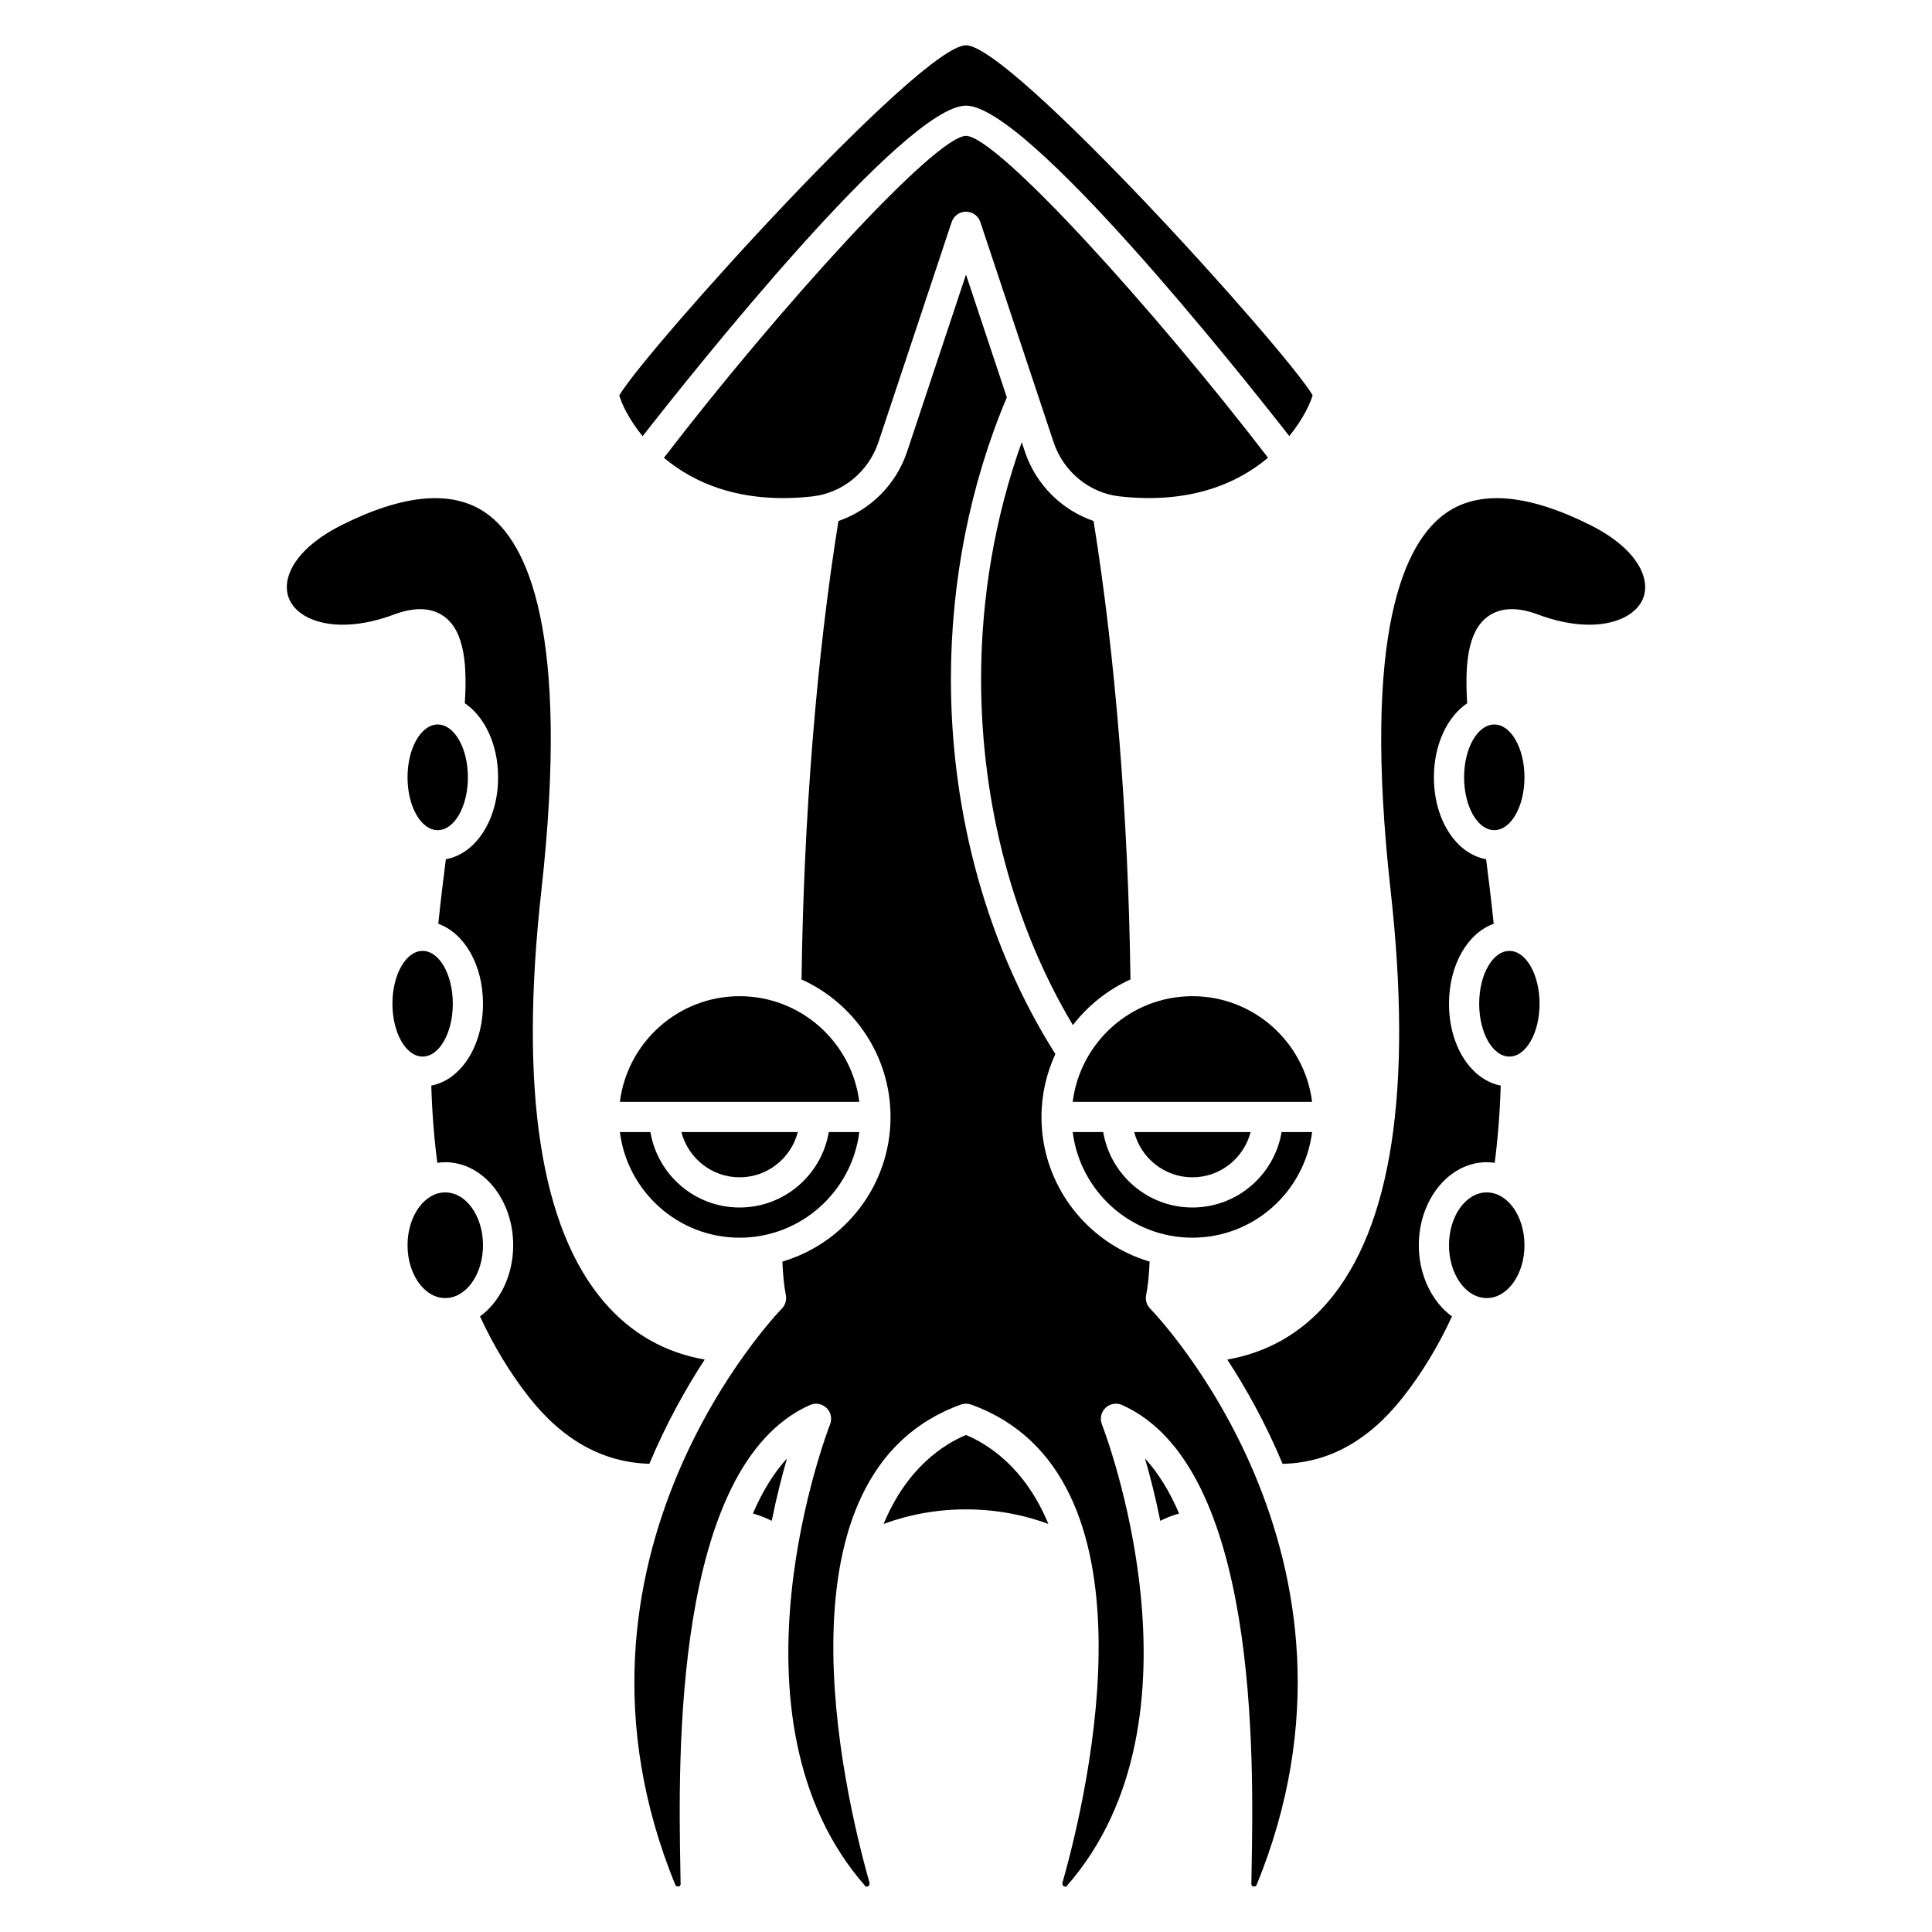
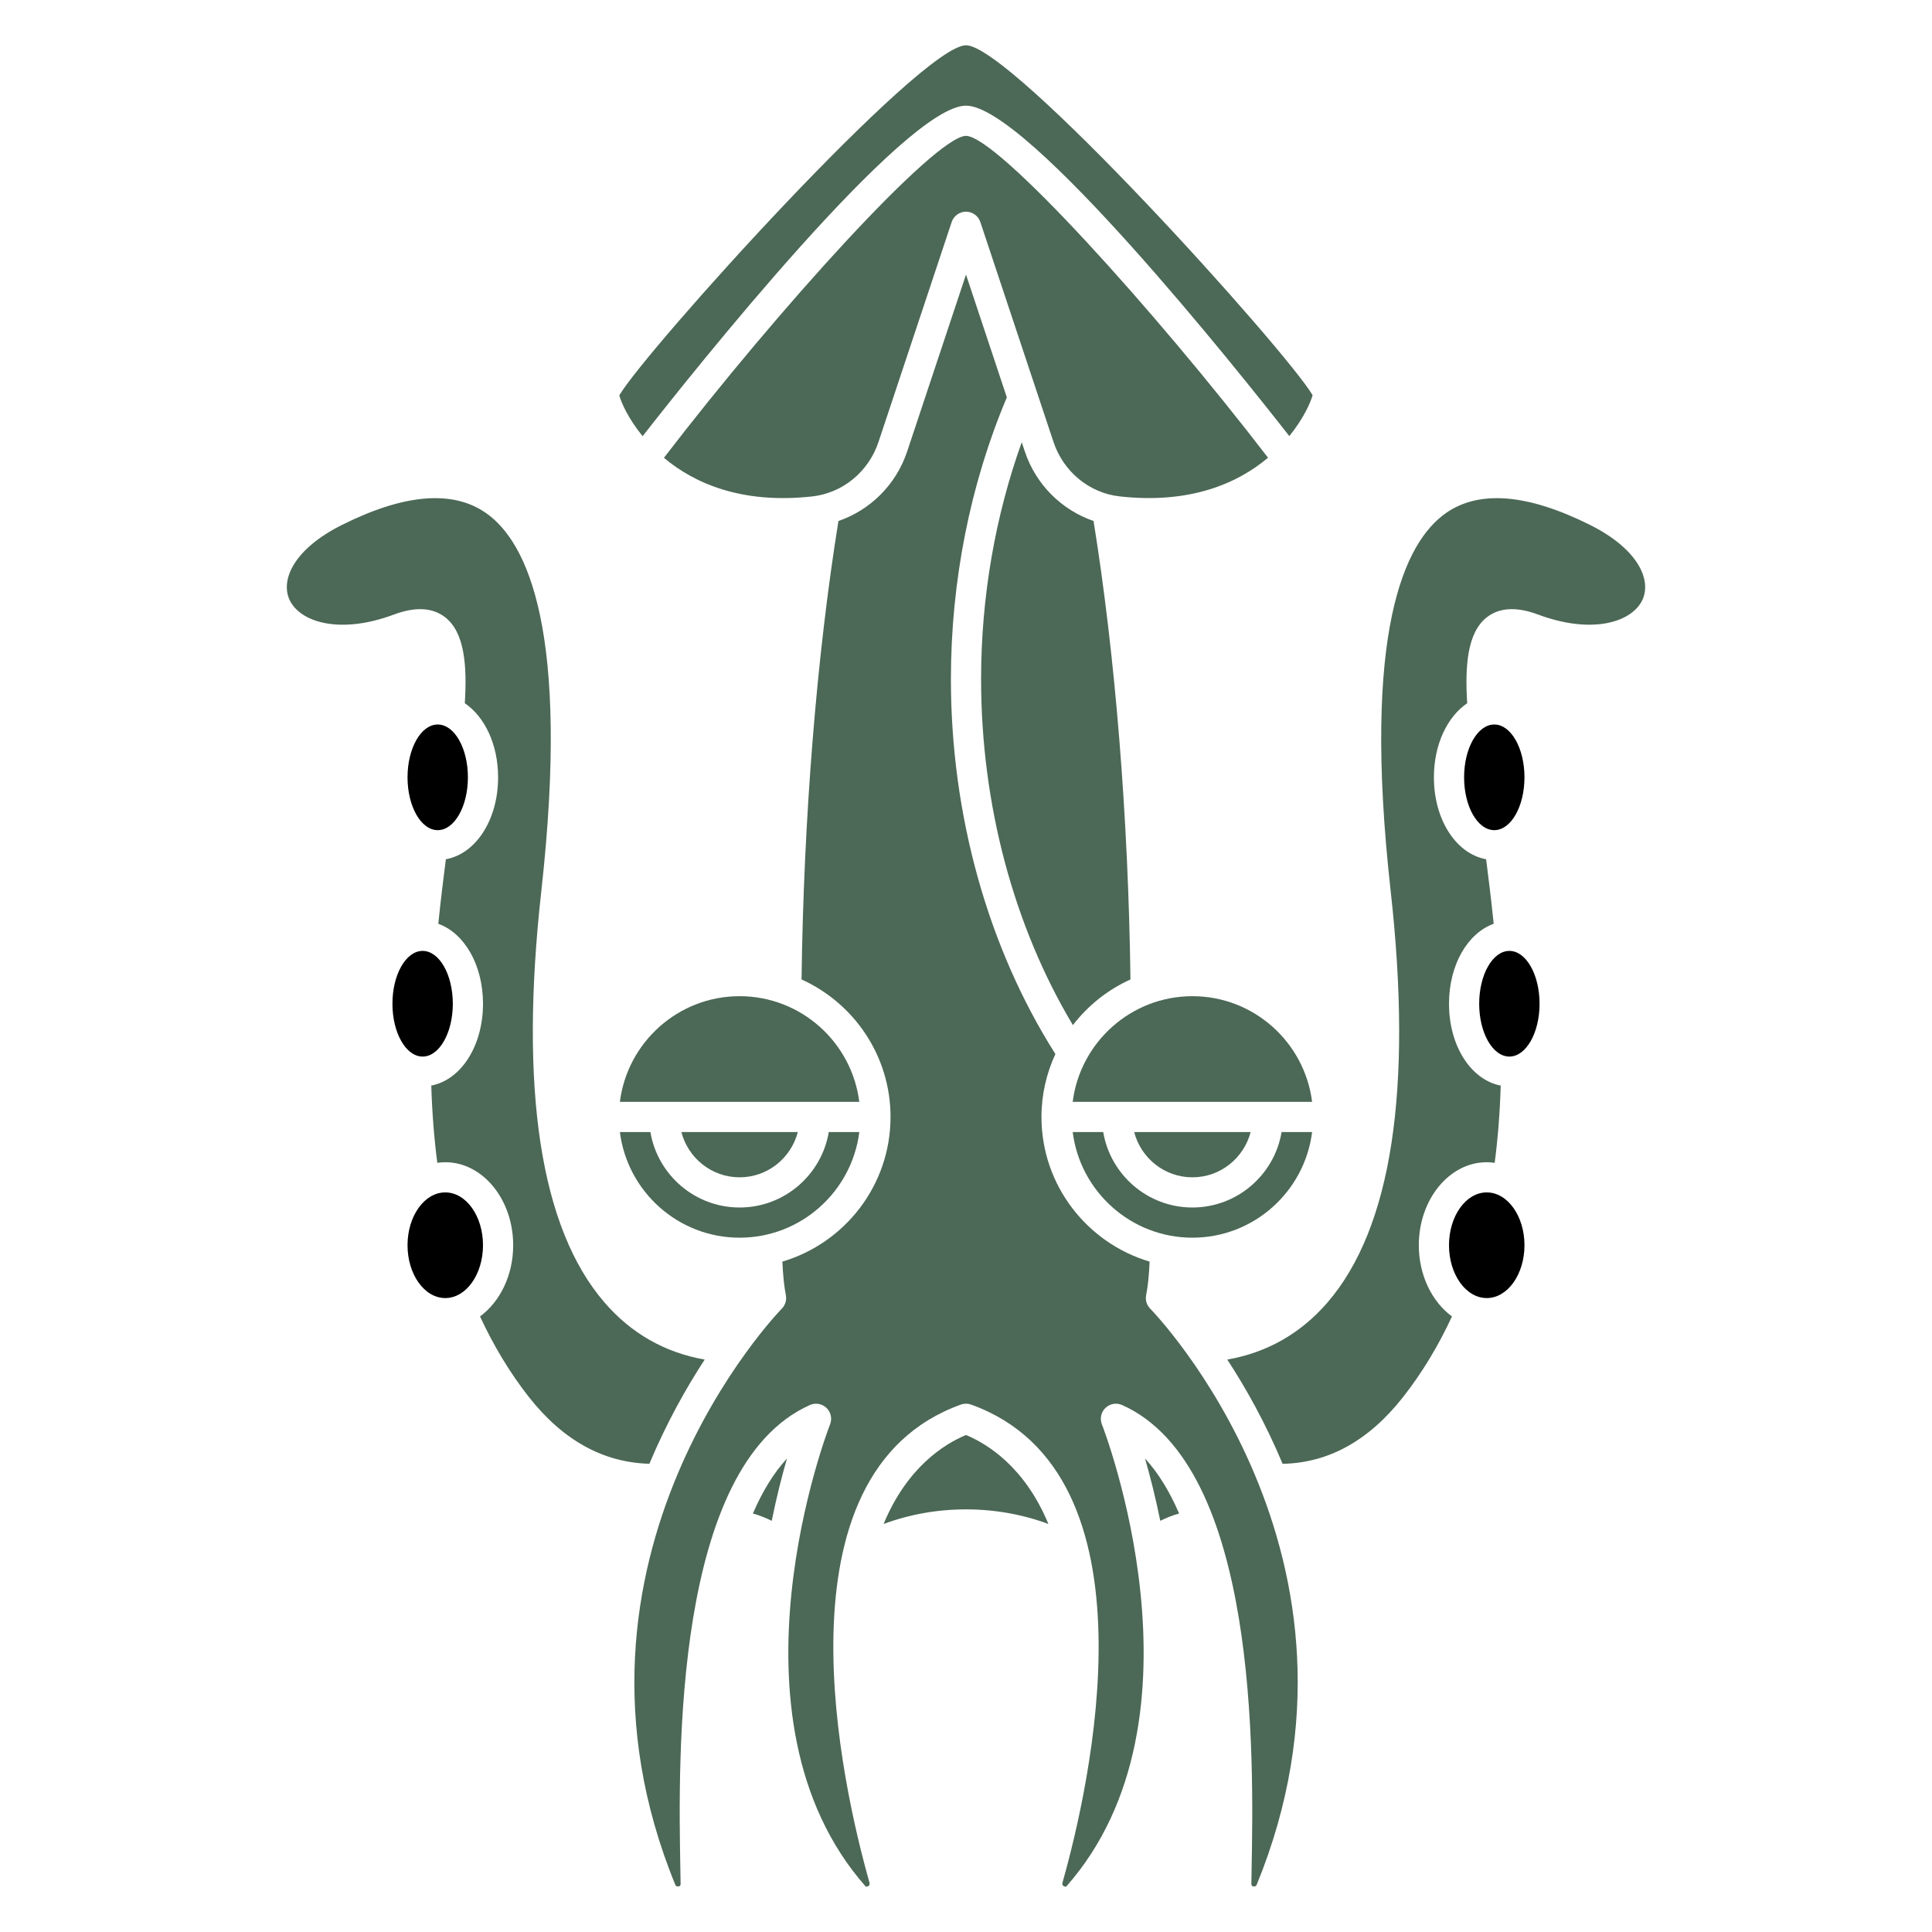
<svg xmlns="http://www.w3.org/2000/svg" version="1.1" x="0px" y="0px" viewBox="0 0 128 128" style="enable-background:new 0 0 128 128;" xml:space="preserve">
  <g>
-     <path d="M73.09,75h-2.021c0.495,3.94,3.859,7,7.931,7s7.436-3.06,7.931-7H84.91c-0.478,2.833-2.942,5-5.91,5   S73.569,77.833,73.09,75z" />
-     <path d="M71.082,67.916c0.999-1.298,2.306-2.343,3.814-3.025c-0.14-10.704-1.003-21.429-2.445-30.373   c-2.105-0.725-3.82-2.405-4.552-4.603l-0.206-0.618C65.932,34.205,65,39.577,65,45C65,53.271,67.151,61.345,71.082,67.916z" />
-     <path d="M79,66c-4.072,0-7.436,3.06-7.931,7h15.861C86.436,69.06,83.072,66,79,66z" />
-     <path d="M82.858,75h-7.716c0.447,1.72,1.999,3,3.858,3S82.411,76.72,82.858,75z" />
-     <path d="M58.202,29.283l4.849-14.574c0.137-0.408,0.519-0.684,0.949-0.684s0.812,0.276,0.949,0.684l4.849,14.574   c0.654,1.968,2.374,3.382,4.381,3.604c4.696,0.522,7.831-0.878,9.831-2.562C76.486,20.529,66.095,9.049,63.999,9   C61.905,9.049,51.51,20.533,43.987,30.331c1.999,1.679,5.136,3.08,9.835,2.557C55.828,32.665,57.548,31.25,58.202,29.283z" />
-     <path d="M43.09,75h-2.021c0.495,3.94,3.859,7,7.931,7s7.436-3.06,7.931-7H54.91c-0.478,2.833-2.942,5-5.91,5   S43.569,77.833,43.09,75z" />
-     <path d="M64,7c4.054,0,18.065,17.601,21.42,21.892c0.922-1.135,1.405-2.197,1.543-2.712C85.14,23.122,66.996,3,64,3   c-3,0-21.183,20.169-22.97,23.192c0.126,0.485,0.607,1.556,1.545,2.707C45.92,24.619,59.944,7,64,7z" />
+     <path style="fill:#4c6856;" d="M73.09,75h-2.021c0.495,3.94,3.859,7,7.931,7s7.436-3.06,7.931-7H84.91c-0.478,2.833-2.942,5-5.91,5   S73.569,77.833,73.09,75z" />
+     <path style="fill:#4c6856;" d="M71.082,67.916c0.999-1.298,2.306-2.343,3.814-3.025c-0.14-10.704-1.003-21.429-2.445-30.373   c-2.105-0.725-3.82-2.405-4.552-4.603l-0.206-0.618C65.932,34.205,65,39.577,65,45C65,53.271,67.151,61.345,71.082,67.916z" />
+     <path style="fill:#4c6856;" d="M79,66c-4.072,0-7.436,3.06-7.931,7h15.861C86.436,69.06,83.072,66,79,66z" />
+     <path style="fill:#4c6856;" d="M82.858,75h-7.716c0.447,1.72,1.999,3,3.858,3S82.411,76.72,82.858,75z" />
+     <path style="fill:#4c6856;" d="M58.202,29.283l4.849-14.574c0.137-0.408,0.519-0.684,0.949-0.684s0.812,0.276,0.949,0.684l4.849,14.574   c0.654,1.968,2.374,3.382,4.381,3.604c4.696,0.522,7.831-0.878,9.831-2.562C76.486,20.529,66.095,9.049,63.999,9   C61.905,9.049,51.51,20.533,43.987,30.331c1.999,1.679,5.136,3.08,9.835,2.557C55.828,32.665,57.548,31.25,58.202,29.283z" />
+     <path style="fill:#4c6856;" d="M43.09,75h-2.021c0.495,3.94,3.859,7,7.931,7s7.436-3.06,7.931-7H54.91c-0.478,2.833-2.942,5-5.91,5   S43.569,77.833,43.09,75z" />
+     <path style="fill:#4c6856;" d="M64,7c4.054,0,18.065,17.601,21.42,21.892c0.922-1.135,1.405-2.197,1.543-2.712C85.14,23.122,66.996,3,64,3   c-3,0-21.183,20.169-22.97,23.192c0.126,0.485,0.607,1.556,1.545,2.707C45.92,24.619,59.944,7,64,7z" />
    <ellipse cx="28" cy="66.5" rx="2" ry="3.5" />
-     <path d="M49,66c-4.072,0-7.436,3.06-7.931,7h15.861C56.436,69.06,53.072,66,49,66z" />
-     <path d="M52.858,75h-7.716c0.447,1.72,1.999,3,3.858,3S52.411,76.72,52.858,75z" />
-     <path d="M75.935,85.805c0.116-0.584,0.192-1.332,0.23-2.221C72.028,82.358,69,78.529,69,74c0-1.488,0.336-2.897,0.922-4.168   C65.458,62.797,63,54.006,63,45c0-6.508,1.285-12.951,3.706-18.672L64,18.192l-3.899,11.722c-0.732,2.199-2.447,3.879-4.552,4.604   c-1.442,8.944-2.305,19.669-2.445,30.373C56.574,66.461,59,69.949,59,74c0,4.529-3.028,8.358-7.165,9.584   c0.038,0.888,0.114,1.636,0.23,2.221c0.065,0.326-0.037,0.663-0.271,0.899c-0.16,0.162-15.946,16.459-7.048,38.183   c0.049,0.119,0.243,0.113,0.294,0.061c0.024-0.024,0.053-0.067,0.052-0.132l-0.017-1.015c-0.132-7.292-0.482-26.66,8.581-30.714   c0.369-0.167,0.806-0.092,1.1,0.19c0.294,0.281,0.388,0.713,0.238,1.091c-0.077,0.193-7.534,19.427,2.37,30.63   c0.075,0.003,0.176-0.031,0.21-0.077c0.028-0.038,0.058-0.101,0.033-0.186c-1.78-6.281-6.603-27.128,6.054-31.678   c0.219-0.079,0.457-0.079,0.676,0c12.656,4.549,7.834,25.396,6.054,31.677c-0.024,0.085,0.005,0.148,0.033,0.186   c0.034,0.044,0.132,0.078,0.21,0.077c9.906-11.203,2.447-30.437,2.37-30.63c-0.149-0.378-0.056-0.81,0.238-1.091   c0.294-0.283,0.732-0.356,1.1-0.19c9.063,4.054,8.713,23.422,8.581,30.714l-0.017,1.015c-0.001,0.065,0.027,0.108,0.052,0.132   c0.052,0.052,0.245,0.059,0.295-0.062c8.913-21.761-6.888-38.02-7.048-38.182C75.971,86.469,75.869,86.131,75.935,85.805z" />
-     <path d="M105.319,34.765c-4.116-2.05-7.319-2.312-9.519-0.775c-2.733,1.91-5.587,7.805-3.664,25.049   c1.467,13.157,0.061,22.324-4.181,27.247c-1.781,2.066-4.014,3.327-6.644,3.79c1.203,1.839,2.52,4.17,3.665,6.906   c3.06-0.061,5.721-1.547,7.982-4.424c1.265-1.611,2.345-3.409,3.239-5.34C94.884,86.256,94,84.504,94,82.5   c0-3.033,2.019-5.5,4.5-5.5c0.178,0,0.354,0.016,0.527,0.041c0.212-1.621,0.346-3.334,0.4-5.118C97.468,71.548,96,69.313,96,66.5   c0-2.585,1.241-4.68,2.961-5.297c-0.162-1.572-0.341-3.036-0.502-4.276C96.484,56.571,95,54.329,95,51.5   c0-2.186,0.892-4.017,2.205-4.909c-0.15-2.436-0.011-4.7,1.33-5.717c0.832-0.63,1.965-0.684,3.366-0.159   c3.627,1.353,6.281,0.488,6.935-1.018C109.4,38.396,108.533,36.366,105.319,34.765z" />
+     <path style="fill:#4c6856;" d="M49,66c-4.072,0-7.436,3.06-7.931,7h15.861C56.436,69.06,53.072,66,49,66z" />
+     <path style="fill:#4c6856;" d="M52.858,75h-7.716c0.447,1.72,1.999,3,3.858,3S52.411,76.72,52.858,75z" />
+     <path style="fill:#4c6856;" d="M75.935,85.805c0.116-0.584,0.192-1.332,0.23-2.221C72.028,82.358,69,78.529,69,74c0-1.488,0.336-2.897,0.922-4.168   C65.458,62.797,63,54.006,63,45c0-6.508,1.285-12.951,3.706-18.672L64,18.192l-3.899,11.722c-0.732,2.199-2.447,3.879-4.552,4.604   c-1.442,8.944-2.305,19.669-2.445,30.373C56.574,66.461,59,69.949,59,74c0,4.529-3.028,8.358-7.165,9.584   c0.038,0.888,0.114,1.636,0.23,2.221c0.065,0.326-0.037,0.663-0.271,0.899c-0.16,0.162-15.946,16.459-7.048,38.183   c0.049,0.119,0.243,0.113,0.294,0.061c0.024-0.024,0.053-0.067,0.052-0.132l-0.017-1.015c-0.132-7.292-0.482-26.66,8.581-30.714   c0.369-0.167,0.806-0.092,1.1,0.19c0.294,0.281,0.388,0.713,0.238,1.091c-0.077,0.193-7.534,19.427,2.37,30.63   c0.075,0.003,0.176-0.031,0.21-0.077c0.028-0.038,0.058-0.101,0.033-0.186c-1.78-6.281-6.603-27.128,6.054-31.678   c0.219-0.079,0.457-0.079,0.676,0c12.656,4.549,7.834,25.396,6.054,31.677c-0.024,0.085,0.005,0.148,0.033,0.186   c0.034,0.044,0.132,0.078,0.21,0.077c9.906-11.203,2.447-30.437,2.37-30.63c-0.149-0.378-0.056-0.81,0.238-1.091   c0.294-0.283,0.732-0.356,1.1-0.19c9.063,4.054,8.713,23.422,8.581,30.714l-0.017,1.015c-0.001,0.065,0.027,0.108,0.052,0.132   c0.052,0.052,0.245,0.059,0.295-0.062c8.913-21.761-6.888-38.02-7.048-38.182C75.971,86.469,75.869,86.131,75.935,85.805z" />
+     <path style="fill:#4c6856;" d="M105.319,34.765c-4.116-2.05-7.319-2.312-9.519-0.775c-2.733,1.91-5.587,7.805-3.664,25.049   c1.467,13.157,0.061,22.324-4.181,27.247c-1.781,2.066-4.014,3.327-6.644,3.79c1.203,1.839,2.52,4.17,3.665,6.906   c3.06-0.061,5.721-1.547,7.982-4.424c1.265-1.611,2.345-3.409,3.239-5.34C94.884,86.256,94,84.504,94,82.5   c0-3.033,2.019-5.5,4.5-5.5c0.178,0,0.354,0.016,0.527,0.041c0.212-1.621,0.346-3.334,0.4-5.118C97.468,71.548,96,69.313,96,66.5   c0-2.585,1.241-4.68,2.961-5.297c-0.162-1.572-0.341-3.036-0.502-4.276C96.484,56.571,95,54.329,95,51.5   c0-2.186,0.892-4.017,2.205-4.909c-0.15-2.436-0.011-4.7,1.33-5.717c0.832-0.63,1.965-0.684,3.366-0.159   c3.627,1.353,6.281,0.488,6.935-1.018C109.4,38.396,108.533,36.366,105.319,34.765z" />
    <ellipse cx="98.5" cy="82.5" rx="2.5" ry="3.5" />
    <ellipse cx="29" cy="51.5" rx="2" ry="3.5" />
    <ellipse cx="99" cy="51.5" rx="2" ry="3.5" />
    <ellipse cx="100" cy="66.5" rx="2" ry="3.5" />
-     <path d="M76.871,100.759c0.4-0.201,0.815-0.366,1.248-0.485c-0.615-1.422-1.357-2.67-2.26-3.646   C76.187,97.756,76.548,99.163,76.871,100.759z" />
-     <path d="M46.688,90.076c-2.63-0.463-4.863-1.724-6.644-3.79c-4.241-4.922-5.647-14.089-4.181-27.247   c1.923-17.244-0.931-23.14-3.664-25.049c-2.199-1.538-5.403-1.275-9.519,0.775c-3.214,1.601-4.081,3.63-3.516,4.932   c0.653,1.506,3.307,2.373,6.935,1.018c1.402-0.524,2.534-0.471,3.366,0.159c1.341,1.017,1.48,3.281,1.33,5.717   C32.108,47.483,33,49.314,33,51.5c0,2.829-1.484,5.071-3.46,5.427c-0.161,1.24-0.34,2.703-0.502,4.276   C30.759,61.82,32,63.915,32,66.5c0,2.813-1.468,5.048-3.427,5.423c0.055,1.784,0.188,3.497,0.4,5.118   C29.146,77.016,29.321,77,29.5,77c2.481,0,4.5,2.467,4.5,5.5c0,2.004-0.884,3.756-2.198,4.717c0.895,1.931,1.974,3.729,3.239,5.34   c2.261,2.877,4.936,4.341,7.983,4.421C44.169,94.244,45.486,91.914,46.688,90.076z" />
+     <path style="fill:#4c6856;" d="M76.871,100.759c0.4-0.201,0.815-0.366,1.248-0.485c-0.615-1.422-1.357-2.67-2.26-3.646   C76.187,97.756,76.548,99.163,76.871,100.759z" />
+     <path style="fill:#4c6856;" d="M46.688,90.076c-2.63-0.463-4.863-1.724-6.644-3.79c-4.241-4.922-5.647-14.089-4.181-27.247   c1.923-17.244-0.931-23.14-3.664-25.049c-2.199-1.538-5.403-1.275-9.519,0.775c-3.214,1.601-4.081,3.63-3.516,4.932   c0.653,1.506,3.307,2.373,6.935,1.018c1.402-0.524,2.534-0.471,3.366,0.159c1.341,1.017,1.48,3.281,1.33,5.717   C32.108,47.483,33,49.314,33,51.5c0,2.829-1.484,5.071-3.46,5.427c-0.161,1.24-0.34,2.703-0.502,4.276   C30.759,61.82,32,63.915,32,66.5c0,2.813-1.468,5.048-3.427,5.423c0.055,1.784,0.188,3.497,0.4,5.118   C29.146,77.016,29.321,77,29.5,77c2.481,0,4.5,2.467,4.5,5.5c0,2.004-0.884,3.756-2.198,4.717c0.895,1.931,1.974,3.729,3.239,5.34   c2.261,2.877,4.936,4.341,7.983,4.421C44.169,94.244,45.486,91.914,46.688,90.076z" />
    <ellipse cx="29.5" cy="82.5" rx="2.5" ry="3.5" />
-     <path d="M51.129,100.759c0.322-1.597,0.684-3.003,1.012-4.131c-0.903,0.976-1.645,2.224-2.26,3.646   C50.314,100.393,50.729,100.558,51.129,100.759z" />
-     <path d="M64,95.072c-1.441,0.599-3.902,2.135-5.459,5.895C60.239,100.336,62.087,100,64,100s3.761,0.336,5.459,0.967   C67.902,97.207,65.441,95.672,64,95.072z" />
+     <path style="fill:#4c6856;" d="M51.129,100.759c0.322-1.597,0.684-3.003,1.012-4.131c-0.903,0.976-1.645,2.224-2.26,3.646   C50.314,100.393,50.729,100.558,51.129,100.759z" />
+     <path style="fill:#4c6856;" d="M64,95.072c-1.441,0.599-3.902,2.135-5.459,5.895C60.239,100.336,62.087,100,64,100s3.761,0.336,5.459,0.967   C67.902,97.207,65.441,95.672,64,95.072z" />
  </g>
</svg>
